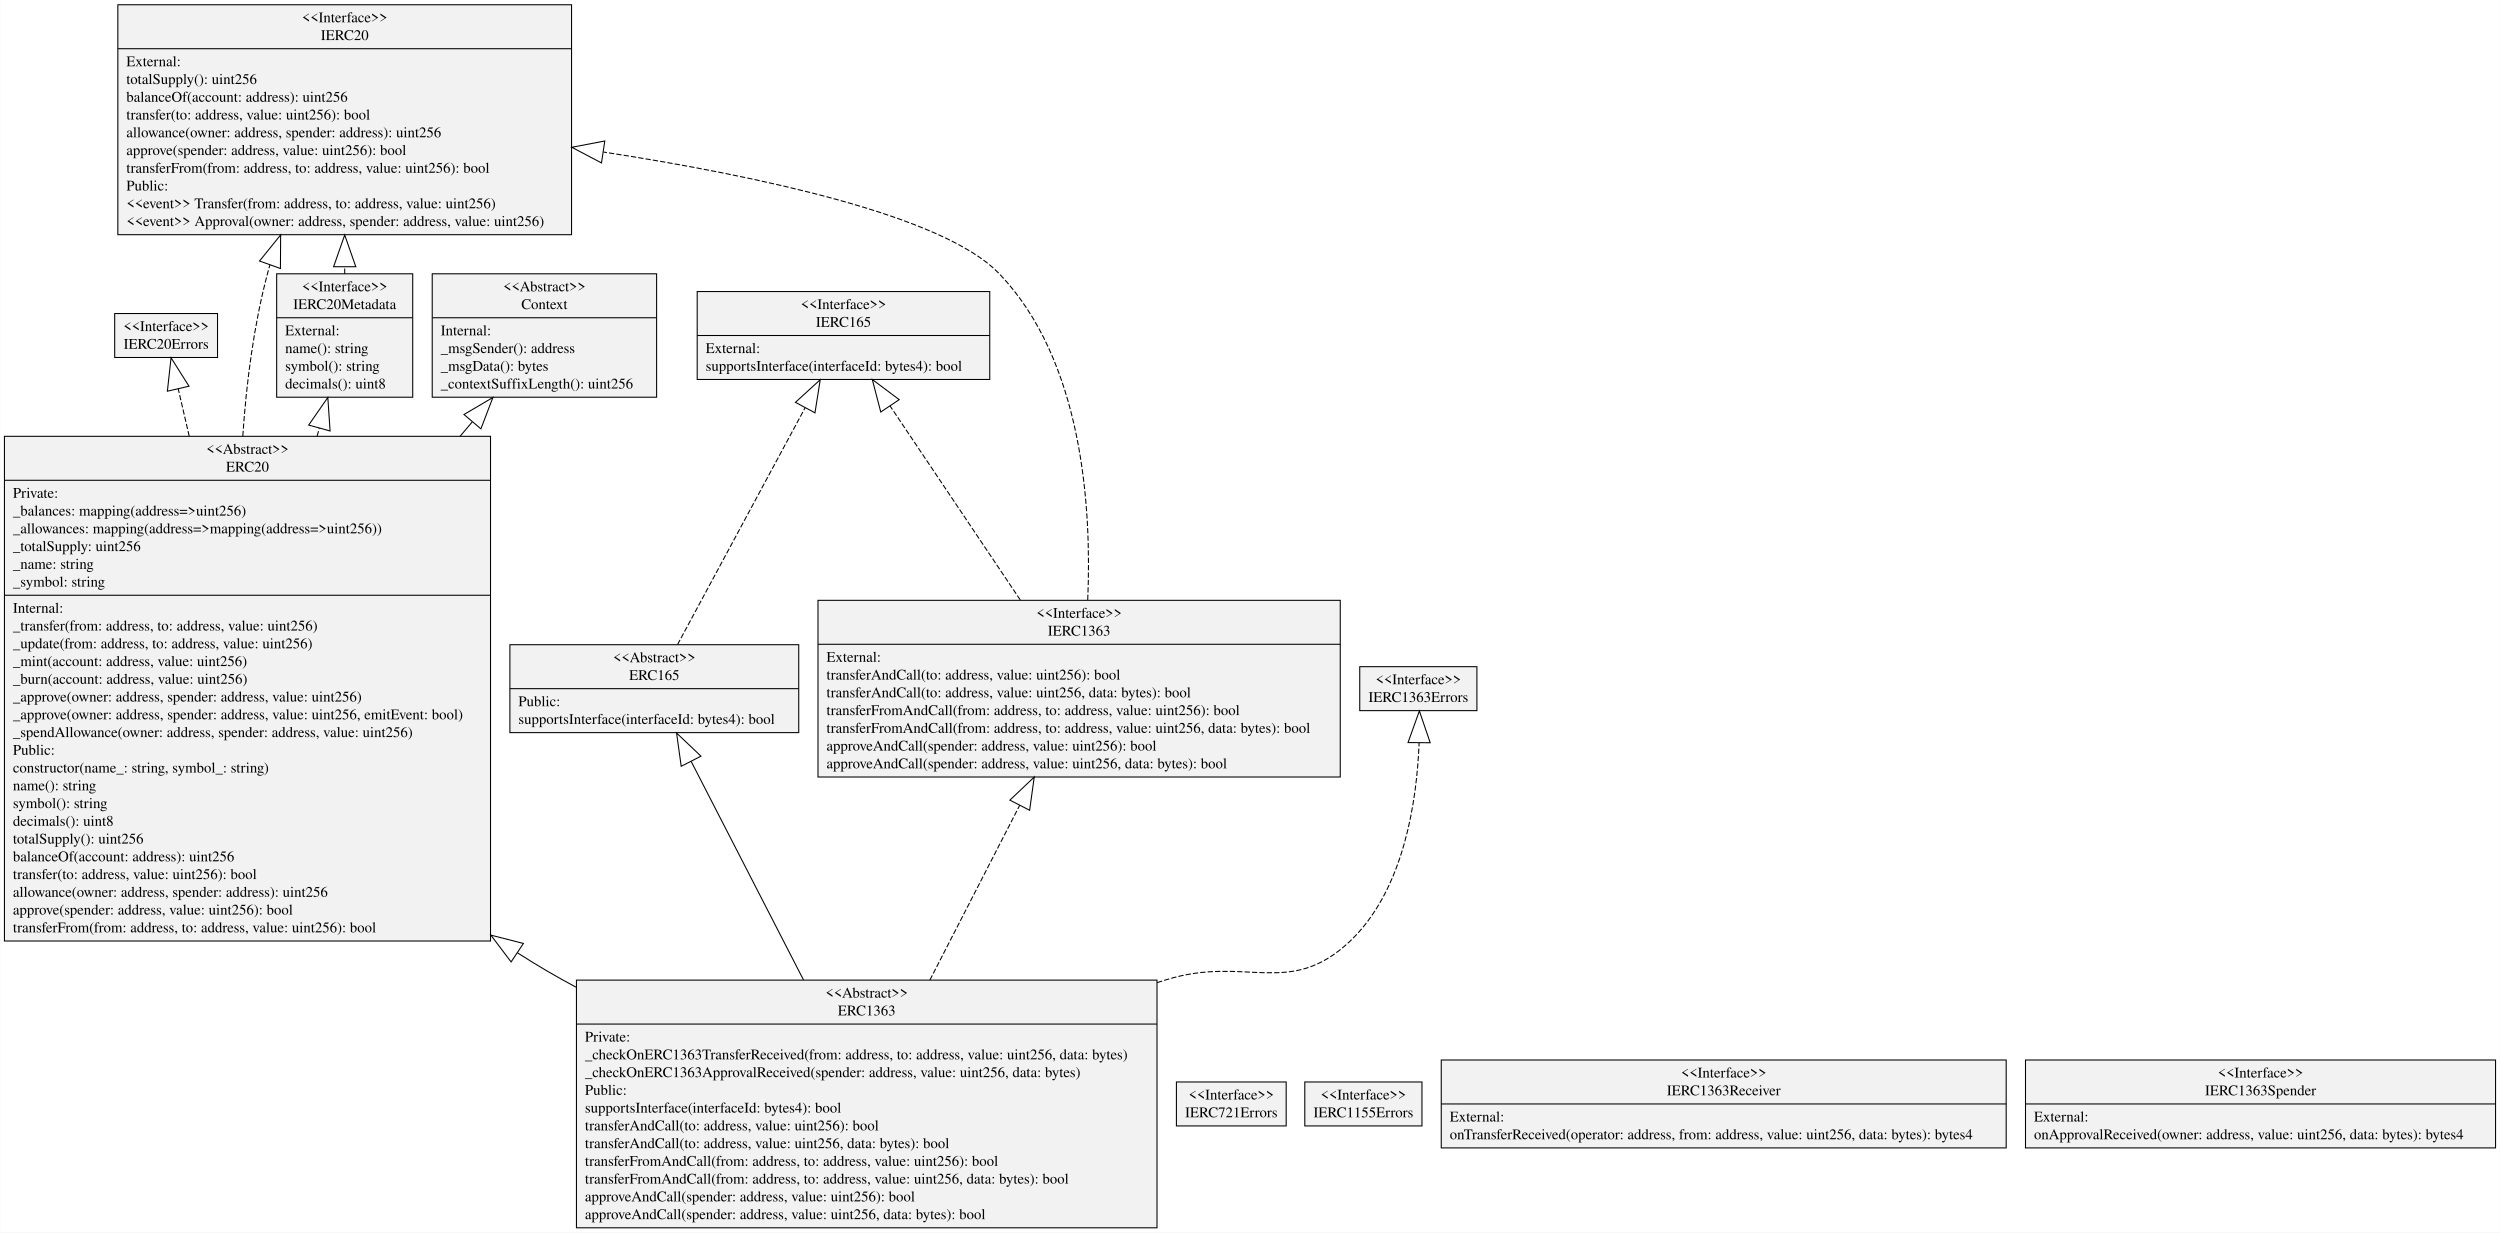
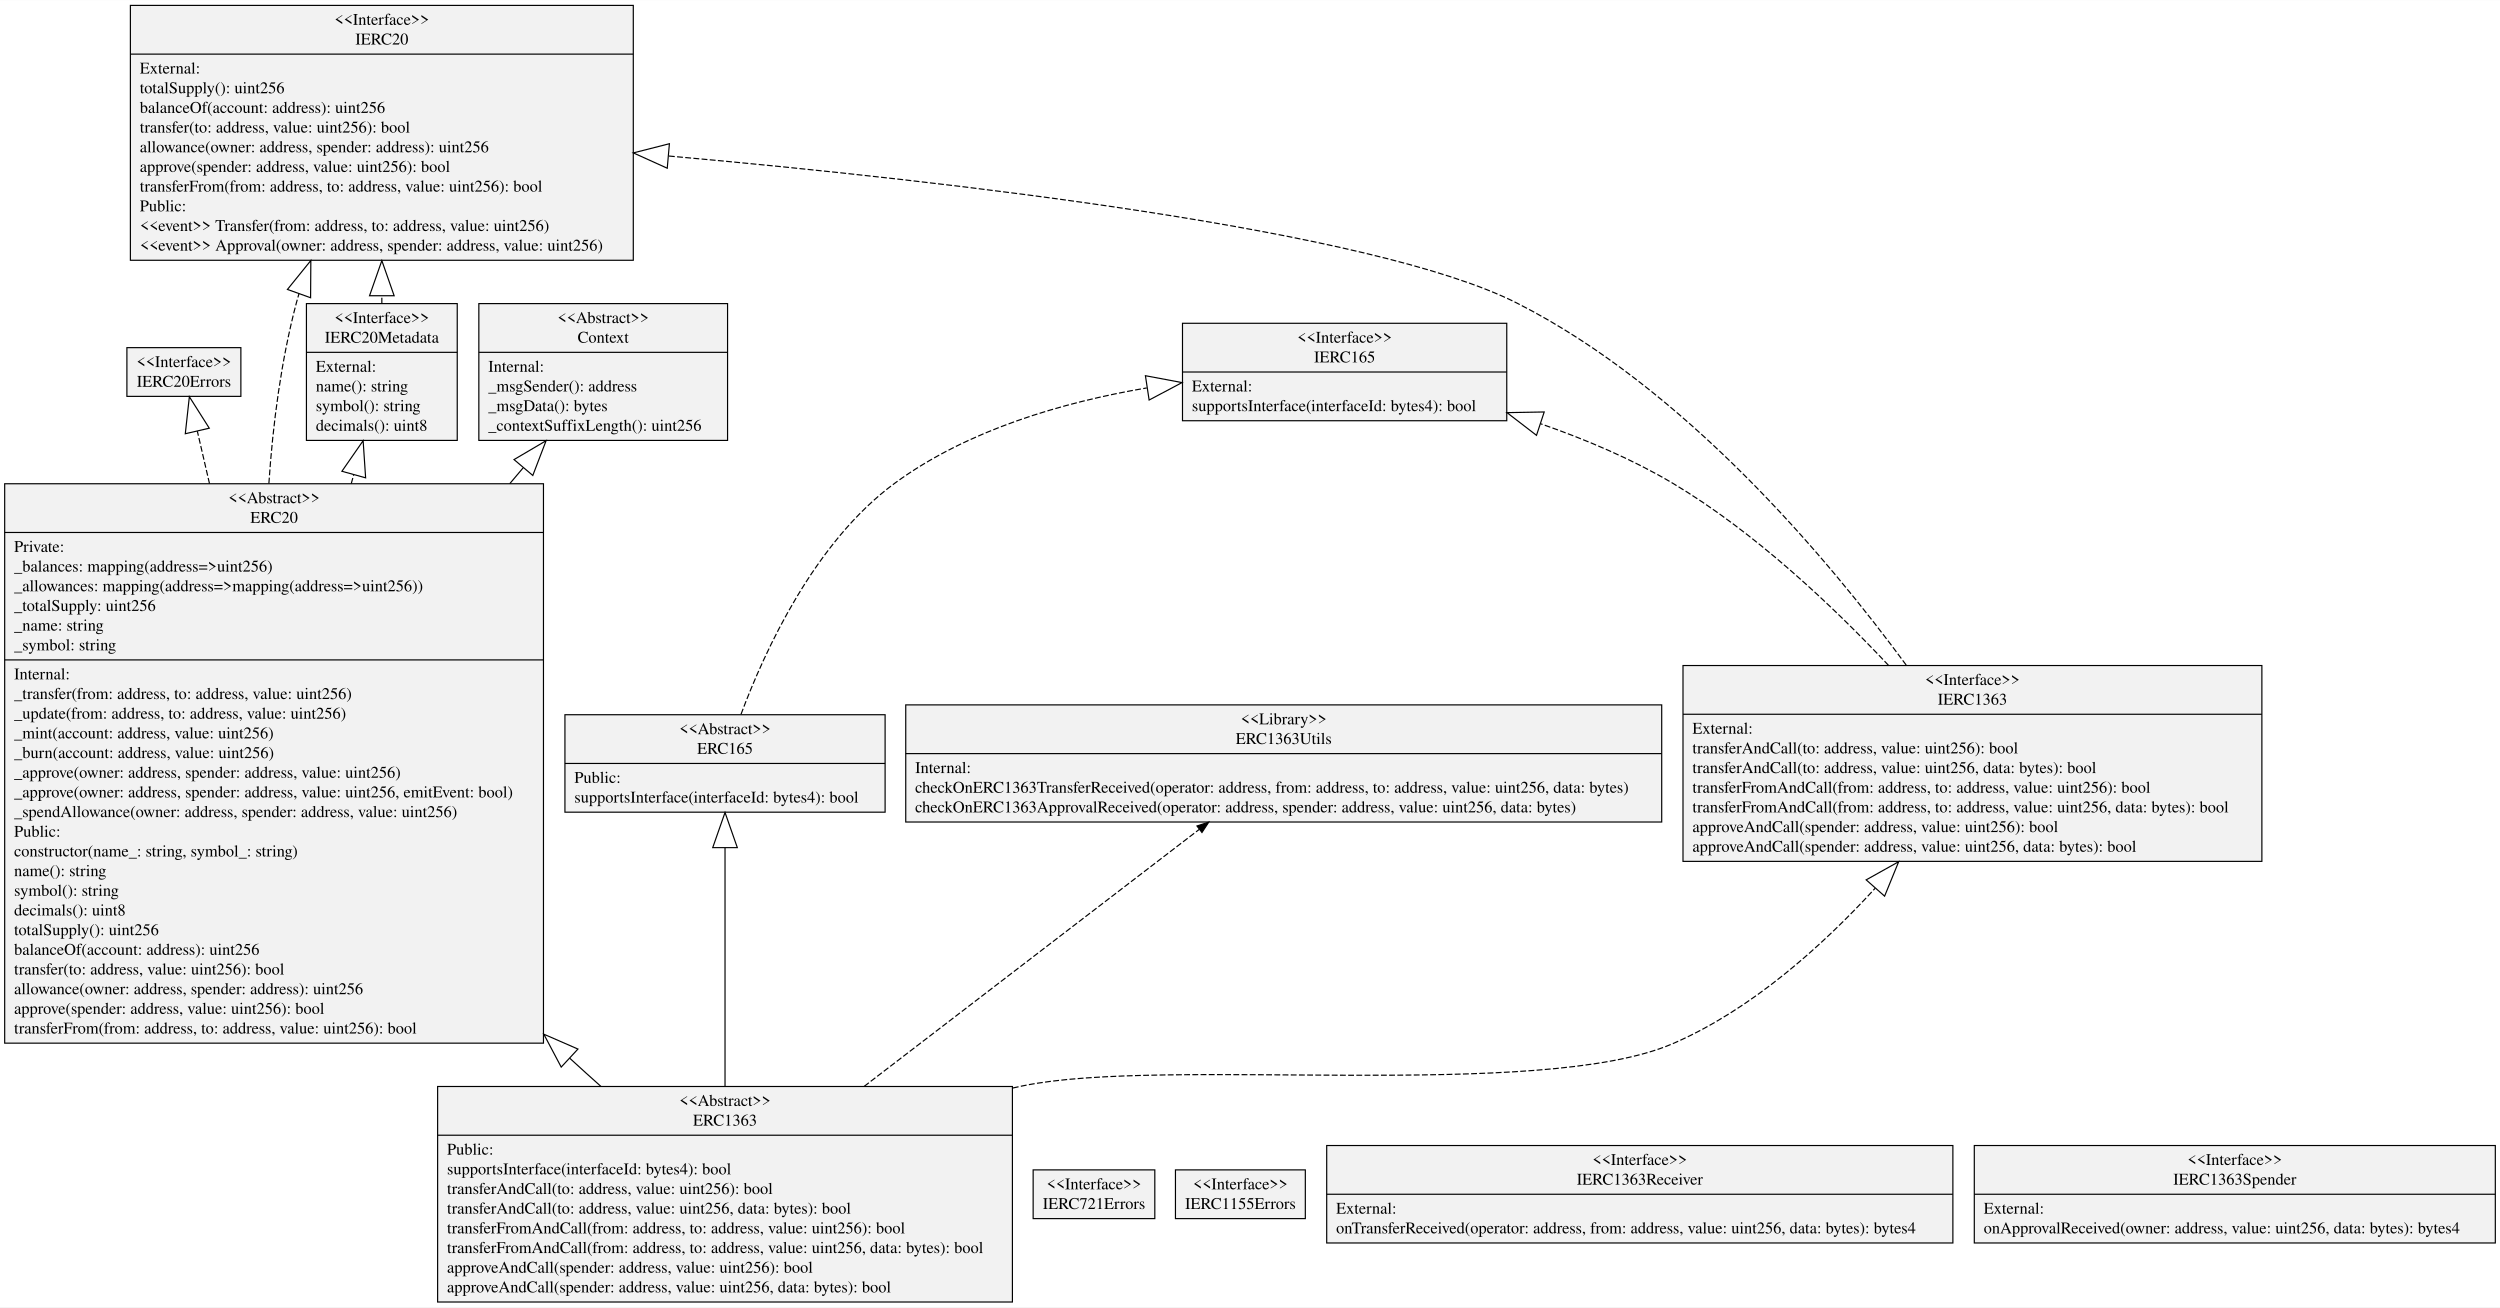
- <svg xmlns="http://www.w3.org/2000/svg" width="2365pt" height="1166pt" viewBox="0.00 0.00 2365.41 1166.40">
-   <g id="graph0" class="graph" transform="scale(1 1) rotate(0) translate(4 1162.4)">
-     <polygon fill="white" stroke="transparent" points="-4,4 -4,-1162.4 2361.41,-1162.4 2361.41,4 -4,4" />
+ <svg xmlns="http://www.w3.org/2000/svg" width="2134pt" height="1116pt" viewBox="0.00 0.00 2134.41 1116.00">
+   <g id="graph0" class="graph" transform="scale(1 1) rotate(0) translate(4 1112)">
+     <polygon fill="white" stroke="transparent" points="-4,4 -4,-1112 2130.41,-1112 2130.41,4 -4,4" />
    <g id="node1" class="node">
-       <polygon fill="#f2f2f2" stroke="black" points="104.34,-824.1 104.34,-865.7 201.65,-865.7 201.65,-824.1 104.34,-824.1" />
-       <text text-anchor="middle" x="153" y="-849.1" font-family="Times,serif" font-size="14.00">&lt;&lt;Interface&gt;&gt;</text>
-       <text text-anchor="middle" x="153" y="-832.3" font-family="Times,serif" font-size="14.00">IERC20Errors</text>
+       <polygon fill="#f2f2f2" stroke="black" points="104.34,-773.7 104.34,-815.3 201.65,-815.3 201.65,-773.7 104.34,-773.7" />
+       <text text-anchor="middle" x="153" y="-798.7" font-family="Times,serif" font-size="14.00">&lt;&lt;Interface&gt;&gt;</text>
+       <text text-anchor="middle" x="153" y="-781.9" font-family="Times,serif" font-size="14.00">IERC20Errors</text>
    </g>
    <g id="node2" class="node">
-       <polygon fill="#f2f2f2" stroke="black" points="1109.06,-96.9 1109.06,-138.5 1212.94,-138.5 1212.94,-96.9 1109.06,-96.9" />
-       <text text-anchor="middle" x="1161" y="-121.9" font-family="Times,serif" font-size="14.00">&lt;&lt;Interface&gt;&gt;</text>
-       <text text-anchor="middle" x="1161" y="-105.1" font-family="Times,serif" font-size="14.00">IERC721Errors</text>
+       <polygon fill="#f2f2f2" stroke="black" points="878.06,-71.7 878.06,-113.3 981.94,-113.3 981.94,-71.7 878.06,-71.7" />
+       <text text-anchor="middle" x="930" y="-96.7" font-family="Times,serif" font-size="14.00">&lt;&lt;Interface&gt;&gt;</text>
+       <text text-anchor="middle" x="930" y="-79.9" font-family="Times,serif" font-size="14.00">IERC721Errors</text>
    </g>
    <g id="node3" class="node">
-       <polygon fill="#f2f2f2" stroke="black" points="1230.56,-96.9 1230.56,-138.5 1341.44,-138.5 1341.44,-96.9 1230.56,-96.9" />
-       <text text-anchor="middle" x="1286" y="-121.9" font-family="Times,serif" font-size="14.00">&lt;&lt;Interface&gt;&gt;</text>
-       <text text-anchor="middle" x="1286" y="-105.1" font-family="Times,serif" font-size="14.00">IERC1155Errors</text>
+       <polygon fill="#f2f2f2" stroke="black" points="999.56,-71.7 999.56,-113.3 1110.44,-113.3 1110.44,-71.7 999.56,-71.7" />
+       <text text-anchor="middle" x="1055" y="-96.7" font-family="Times,serif" font-size="14.00">&lt;&lt;Interface&gt;&gt;</text>
+       <text text-anchor="middle" x="1055" y="-79.9" font-family="Times,serif" font-size="14.00">IERC1155Errors</text>
    </g>
    <g id="node4" class="node">
-       <polygon fill="#f2f2f2" stroke="black" points="107.32,-940.3 107.32,-1157.9 536.68,-1157.9 536.68,-940.3 107.32,-940.3" />
-       <text text-anchor="middle" x="322" y="-1141.3" font-family="Times,serif" font-size="14.00">&lt;&lt;Interface&gt;&gt;</text>
-       <text text-anchor="middle" x="322" y="-1124.5" font-family="Times,serif" font-size="14.00">IERC20</text>
-       <polyline fill="none" stroke="black" points="107.32,-1116.3 536.68,-1116.3 " />
-       <text text-anchor="start" x="115.32" y="-1099.7" font-family="Times,serif" font-size="14.00">External:</text>
-       <text text-anchor="start" x="115.32" y="-1082.9" font-family="Times,serif" font-size="14.00">     totalSupply(): uint256</text>
-       <text text-anchor="start" x="115.32" y="-1066.1" font-family="Times,serif" font-size="14.00">     balanceOf(account: address): uint256</text>
-       <text text-anchor="start" x="115.32" y="-1049.3" font-family="Times,serif" font-size="14.00">     transfer(to: address, value: uint256): bool</text>
-       <text text-anchor="start" x="115.32" y="-1032.5" font-family="Times,serif" font-size="14.00">     allowance(owner: address, spender: address): uint256</text>
-       <text text-anchor="start" x="115.32" y="-1015.7" font-family="Times,serif" font-size="14.00">     approve(spender: address, value: uint256): bool</text>
-       <text text-anchor="start" x="115.32" y="-998.9" font-family="Times,serif" font-size="14.00">     transferFrom(from: address, to: address, value: uint256): bool</text>
-       <text text-anchor="start" x="115.32" y="-982.1" font-family="Times,serif" font-size="14.00">Public:</text>
-       <text text-anchor="start" x="115.32" y="-965.3" font-family="Times,serif" font-size="14.00">    &lt;&lt;event&gt;&gt; Transfer(from: address, to: address, value: uint256)</text>
-       <text text-anchor="start" x="115.32" y="-948.5" font-family="Times,serif" font-size="14.00">    &lt;&lt;event&gt;&gt; Approval(owner: address, spender: address, value: uint256)</text>
+       <polygon fill="#f2f2f2" stroke="black" points="107.32,-889.9 107.32,-1107.5 536.68,-1107.5 536.68,-889.9 107.32,-889.9" />
+       <text text-anchor="middle" x="322" y="-1090.9" font-family="Times,serif" font-size="14.00">&lt;&lt;Interface&gt;&gt;</text>
+       <text text-anchor="middle" x="322" y="-1074.1" font-family="Times,serif" font-size="14.00">IERC20</text>
+       <polyline fill="none" stroke="black" points="107.32,-1065.9 536.68,-1065.9 " />
+       <text text-anchor="start" x="115.32" y="-1049.3" font-family="Times,serif" font-size="14.00">External:</text>
+       <text text-anchor="start" x="115.32" y="-1032.5" font-family="Times,serif" font-size="14.00">     totalSupply(): uint256</text>
+       <text text-anchor="start" x="115.32" y="-1015.7" font-family="Times,serif" font-size="14.00">     balanceOf(account: address): uint256</text>
+       <text text-anchor="start" x="115.32" y="-998.9" font-family="Times,serif" font-size="14.00">     transfer(to: address, value: uint256): bool</text>
+       <text text-anchor="start" x="115.32" y="-982.1" font-family="Times,serif" font-size="14.00">     allowance(owner: address, spender: address): uint256</text>
+       <text text-anchor="start" x="115.32" y="-965.3" font-family="Times,serif" font-size="14.00">     approve(spender: address, value: uint256): bool</text>
+       <text text-anchor="start" x="115.32" y="-948.5" font-family="Times,serif" font-size="14.00">     transferFrom(from: address, to: address, value: uint256): bool</text>
+       <text text-anchor="start" x="115.32" y="-931.7" font-family="Times,serif" font-size="14.00">Public:</text>
+       <text text-anchor="start" x="115.32" y="-914.9" font-family="Times,serif" font-size="14.00">    &lt;&lt;event&gt;&gt; Transfer(from: address, to: address, value: uint256)</text>
+       <text text-anchor="start" x="115.32" y="-898.1" font-family="Times,serif" font-size="14.00">    &lt;&lt;event&gt;&gt; Approval(owner: address, spender: address, value: uint256)</text>
    </g>
    <g id="node5" class="node">
-       <polygon fill="#f2f2f2" stroke="black" points="257.62,-786.5 257.62,-903.3 386.37,-903.3 386.37,-786.5 257.62,-786.5" />
-       <text text-anchor="middle" x="322" y="-886.7" font-family="Times,serif" font-size="14.00">&lt;&lt;Interface&gt;&gt;</text>
-       <text text-anchor="middle" x="322" y="-869.9" font-family="Times,serif" font-size="14.00">IERC20Metadata</text>
-       <polyline fill="none" stroke="black" points="257.62,-861.7 386.37,-861.7 " />
-       <text text-anchor="start" x="265.62" y="-845.1" font-family="Times,serif" font-size="14.00">External:</text>
-       <text text-anchor="start" x="265.62" y="-828.3" font-family="Times,serif" font-size="14.00">     name(): string</text>
-       <text text-anchor="start" x="265.62" y="-811.5" font-family="Times,serif" font-size="14.00">     symbol(): string</text>
-       <text text-anchor="start" x="265.62" y="-794.7" font-family="Times,serif" font-size="14.00">     decimals(): uint8</text>
+       <polygon fill="#f2f2f2" stroke="black" points="257.62,-736.1 257.62,-852.9 386.37,-852.9 386.37,-736.1 257.62,-736.1" />
+       <text text-anchor="middle" x="322" y="-836.3" font-family="Times,serif" font-size="14.00">&lt;&lt;Interface&gt;&gt;</text>
+       <text text-anchor="middle" x="322" y="-819.5" font-family="Times,serif" font-size="14.00">IERC20Metadata</text>
+       <polyline fill="none" stroke="black" points="257.62,-811.3 386.37,-811.3 " />
+       <text text-anchor="start" x="265.62" y="-794.7" font-family="Times,serif" font-size="14.00">External:</text>
+       <text text-anchor="start" x="265.62" y="-777.9" font-family="Times,serif" font-size="14.00">     name(): string</text>
+       <text text-anchor="start" x="265.62" y="-761.1" font-family="Times,serif" font-size="14.00">     symbol(): string</text>
+       <text text-anchor="start" x="265.62" y="-744.3" font-family="Times,serif" font-size="14.00">     decimals(): uint8</text>
    </g>
    <g id="edge1" class="edge">
-       <path fill="none" stroke="black" stroke-dasharray="5,2" d="M322,-903.3C322,-905.47 322,-907.67 322,-909.9" />
-       <polygon fill="none" stroke="black" points="311.5,-910.01 322,-940.01 332.5,-910.01 311.5,-910.01" />
+       <path fill="none" stroke="black" stroke-dasharray="5,2" d="M322,-852.9C322,-855.07 322,-857.27 322,-859.5" />
+       <polygon fill="none" stroke="black" points="311.5,-859.61 322,-889.61 332.5,-859.61 311.5,-859.61" />
    </g>
    <g id="node6" class="node">
-       <polygon fill="#f2f2f2" stroke="black" points="404.82,-786.5 404.82,-903.3 617.17,-903.3 617.17,-786.5 404.82,-786.5" />
-       <text text-anchor="middle" x="511" y="-886.7" font-family="Times,serif" font-size="14.00">&lt;&lt;Abstract&gt;&gt;</text>
-       <text text-anchor="middle" x="511" y="-869.9" font-family="Times,serif" font-size="14.00">Context</text>
-       <polyline fill="none" stroke="black" points="404.82,-861.7 617.17,-861.7 " />
-       <text text-anchor="start" x="412.82" y="-845.1" font-family="Times,serif" font-size="14.00">Internal:</text>
-       <text text-anchor="start" x="412.82" y="-828.3" font-family="Times,serif" font-size="14.00">    _msgSender(): address</text>
-       <text text-anchor="start" x="412.82" y="-811.5" font-family="Times,serif" font-size="14.00">    _msgData(): bytes</text>
-       <text text-anchor="start" x="412.82" y="-794.7" font-family="Times,serif" font-size="14.00">    _contextSuffixLength(): uint256</text>
+       <polygon fill="#f2f2f2" stroke="black" points="404.82,-736.1 404.82,-852.9 617.17,-852.9 617.17,-736.1 404.82,-736.1" />
+       <text text-anchor="middle" x="511" y="-836.3" font-family="Times,serif" font-size="14.00">&lt;&lt;Abstract&gt;&gt;</text>
+       <text text-anchor="middle" x="511" y="-819.5" font-family="Times,serif" font-size="14.00">Context</text>
+       <polyline fill="none" stroke="black" points="404.82,-811.3 617.17,-811.3 " />
+       <text text-anchor="start" x="412.82" y="-794.7" font-family="Times,serif" font-size="14.00">Internal:</text>
+       <text text-anchor="start" x="412.82" y="-777.9" font-family="Times,serif" font-size="14.00">    _msgSender(): address</text>
+       <text text-anchor="start" x="412.82" y="-761.1" font-family="Times,serif" font-size="14.00">    _msgData(): bytes</text>
+       <text text-anchor="start" x="412.82" y="-744.3" font-family="Times,serif" font-size="14.00">    _contextSuffixLength(): uint256</text>
    </g>
    <g id="node7" class="node">
-       <polygon fill="#f2f2f2" stroke="black" points="0,-271.9 0,-749.5 459.99,-749.5 459.99,-271.9 0,-271.9" />
-       <text text-anchor="middle" x="230" y="-732.9" font-family="Times,serif" font-size="14.00">&lt;&lt;Abstract&gt;&gt;</text>
-       <text text-anchor="middle" x="230" y="-716.1" font-family="Times,serif" font-size="14.00">ERC20</text>
-       <polyline fill="none" stroke="black" points="0,-707.9 459.99,-707.9 " />
-       <text text-anchor="start" x="8" y="-691.3" font-family="Times,serif" font-size="14.00">Private:</text>
-       <text text-anchor="start" x="8" y="-674.5" font-family="Times,serif" font-size="14.00">   _balances: mapping(address=&gt;uint256)</text>
-       <text text-anchor="start" x="8" y="-657.7" font-family="Times,serif" font-size="14.00">   _allowances: mapping(address=&gt;mapping(address=&gt;uint256))</text>
-       <text text-anchor="start" x="8" y="-640.9" font-family="Times,serif" font-size="14.00">   _totalSupply: uint256</text>
-       <text text-anchor="start" x="8" y="-624.1" font-family="Times,serif" font-size="14.00">   _name: string</text>
-       <text text-anchor="start" x="8" y="-607.3" font-family="Times,serif" font-size="14.00">   _symbol: string</text>
-       <polyline fill="none" stroke="black" points="0,-599.1 459.99,-599.1 " />
-       <text text-anchor="start" x="8" y="-582.5" font-family="Times,serif" font-size="14.00">Internal:</text>
-       <text text-anchor="start" x="8" y="-565.7" font-family="Times,serif" font-size="14.00">    _transfer(from: address, to: address, value: uint256)</text>
-       <text text-anchor="start" x="8" y="-548.9" font-family="Times,serif" font-size="14.00">    _update(from: address, to: address, value: uint256)</text>
-       <text text-anchor="start" x="8" y="-532.1" font-family="Times,serif" font-size="14.00">    _mint(account: address, value: uint256)</text>
-       <text text-anchor="start" x="8" y="-515.3" font-family="Times,serif" font-size="14.00">    _burn(account: address, value: uint256)</text>
-       <text text-anchor="start" x="8" y="-498.5" font-family="Times,serif" font-size="14.00">    _approve(owner: address, spender: address, value: uint256)</text>
-       <text text-anchor="start" x="8" y="-481.7" font-family="Times,serif" font-size="14.00">    _approve(owner: address, spender: address, value: uint256, emitEvent: bool)</text>
-       <text text-anchor="start" x="8" y="-464.9" font-family="Times,serif" font-size="14.00">    _spendAllowance(owner: address, spender: address, value: uint256)</text>
-       <text text-anchor="start" x="8" y="-448.1" font-family="Times,serif" font-size="14.00">Public:</text>
-       <text text-anchor="start" x="8" y="-431.3" font-family="Times,serif" font-size="14.00">    constructor(name_: string, symbol_: string)</text>
-       <text text-anchor="start" x="8" y="-414.5" font-family="Times,serif" font-size="14.00">    name(): string</text>
-       <text text-anchor="start" x="8" y="-397.7" font-family="Times,serif" font-size="14.00">    symbol(): string</text>
-       <text text-anchor="start" x="8" y="-380.9" font-family="Times,serif" font-size="14.00">    decimals(): uint8</text>
-       <text text-anchor="start" x="8" y="-364.1" font-family="Times,serif" font-size="14.00">    totalSupply(): uint256</text>
-       <text text-anchor="start" x="8" y="-347.3" font-family="Times,serif" font-size="14.00">    balanceOf(account: address): uint256</text>
-       <text text-anchor="start" x="8" y="-330.5" font-family="Times,serif" font-size="14.00">    transfer(to: address, value: uint256): bool</text>
-       <text text-anchor="start" x="8" y="-313.7" font-family="Times,serif" font-size="14.00">    allowance(owner: address, spender: address): uint256</text>
-       <text text-anchor="start" x="8" y="-296.9" font-family="Times,serif" font-size="14.00">    approve(spender: address, value: uint256): bool</text>
-       <text text-anchor="start" x="8" y="-280.1" font-family="Times,serif" font-size="14.00">    transferFrom(from: address, to: address, value: uint256): bool</text>
+       <polygon fill="#f2f2f2" stroke="black" points="0,-221.5 0,-699.1 459.99,-699.1 459.99,-221.5 0,-221.5" />
+       <text text-anchor="middle" x="230" y="-682.5" font-family="Times,serif" font-size="14.00">&lt;&lt;Abstract&gt;&gt;</text>
+       <text text-anchor="middle" x="230" y="-665.7" font-family="Times,serif" font-size="14.00">ERC20</text>
+       <polyline fill="none" stroke="black" points="0,-657.5 459.99,-657.5 " />
+       <text text-anchor="start" x="8" y="-640.9" font-family="Times,serif" font-size="14.00">Private:</text>
+       <text text-anchor="start" x="8" y="-624.1" font-family="Times,serif" font-size="14.00">   _balances: mapping(address=&gt;uint256)</text>
+       <text text-anchor="start" x="8" y="-607.3" font-family="Times,serif" font-size="14.00">   _allowances: mapping(address=&gt;mapping(address=&gt;uint256))</text>
+       <text text-anchor="start" x="8" y="-590.5" font-family="Times,serif" font-size="14.00">   _totalSupply: uint256</text>
+       <text text-anchor="start" x="8" y="-573.7" font-family="Times,serif" font-size="14.00">   _name: string</text>
+       <text text-anchor="start" x="8" y="-556.9" font-family="Times,serif" font-size="14.00">   _symbol: string</text>
+       <polyline fill="none" stroke="black" points="0,-548.7 459.99,-548.7 " />
+       <text text-anchor="start" x="8" y="-532.1" font-family="Times,serif" font-size="14.00">Internal:</text>
+       <text text-anchor="start" x="8" y="-515.3" font-family="Times,serif" font-size="14.00">    _transfer(from: address, to: address, value: uint256)</text>
+       <text text-anchor="start" x="8" y="-498.5" font-family="Times,serif" font-size="14.00">    _update(from: address, to: address, value: uint256)</text>
+       <text text-anchor="start" x="8" y="-481.7" font-family="Times,serif" font-size="14.00">    _mint(account: address, value: uint256)</text>
+       <text text-anchor="start" x="8" y="-464.9" font-family="Times,serif" font-size="14.00">    _burn(account: address, value: uint256)</text>
+       <text text-anchor="start" x="8" y="-448.1" font-family="Times,serif" font-size="14.00">    _approve(owner: address, spender: address, value: uint256)</text>
+       <text text-anchor="start" x="8" y="-431.3" font-family="Times,serif" font-size="14.00">    _approve(owner: address, spender: address, value: uint256, emitEvent: bool)</text>
+       <text text-anchor="start" x="8" y="-414.5" font-family="Times,serif" font-size="14.00">    _spendAllowance(owner: address, spender: address, value: uint256)</text>
+       <text text-anchor="start" x="8" y="-397.7" font-family="Times,serif" font-size="14.00">Public:</text>
+       <text text-anchor="start" x="8" y="-380.9" font-family="Times,serif" font-size="14.00">    constructor(name_: string, symbol_: string)</text>
+       <text text-anchor="start" x="8" y="-364.1" font-family="Times,serif" font-size="14.00">    name(): string</text>
+       <text text-anchor="start" x="8" y="-347.3" font-family="Times,serif" font-size="14.00">    symbol(): string</text>
+       <text text-anchor="start" x="8" y="-330.5" font-family="Times,serif" font-size="14.00">    decimals(): uint8</text>
+       <text text-anchor="start" x="8" y="-313.7" font-family="Times,serif" font-size="14.00">    totalSupply(): uint256</text>
+       <text text-anchor="start" x="8" y="-296.9" font-family="Times,serif" font-size="14.00">    balanceOf(account: address): uint256</text>
+       <text text-anchor="start" x="8" y="-280.1" font-family="Times,serif" font-size="14.00">    transfer(to: address, value: uint256): bool</text>
+       <text text-anchor="start" x="8" y="-263.3" font-family="Times,serif" font-size="14.00">    allowance(owner: address, spender: address): uint256</text>
+       <text text-anchor="start" x="8" y="-246.5" font-family="Times,serif" font-size="14.00">    approve(spender: address, value: uint256): bool</text>
+       <text text-anchor="start" x="8" y="-229.7" font-family="Times,serif" font-size="14.00">    transferFrom(from: address, to: address, value: uint256): bool</text>
    </g>
    <g id="edge5" class="edge">
-       <path fill="none" stroke="black" stroke-dasharray="5,2" d="M174.86,-749.59C171.06,-765.96 167.54,-781.17 164.47,-794.39" />
-       <polygon fill="none" stroke="black" points="154.2,-792.2 157.66,-823.8 174.66,-796.94 154.2,-792.2" />
+       <path fill="none" stroke="black" stroke-dasharray="5,2" d="M174.86,-699.19C171.06,-715.56 167.54,-730.77 164.47,-743.99" />
+       <polygon fill="none" stroke="black" points="154.2,-741.8 157.66,-773.4 174.66,-746.54 154.2,-741.8" />
    </g>
    <g id="edge3" class="edge">
-       <path fill="none" stroke="black" stroke-dasharray="5,2" d="M225.56,-749.74C229.02,-801.17 236.05,-854.79 249,-903.8 249.7,-906.44 250.45,-909.09 251.24,-911.75" />
-       <polygon fill="none" stroke="black" points="241.4,-915.39 261.38,-940.1 261.17,-908.31 241.4,-915.39" />
+       <path fill="none" stroke="black" stroke-dasharray="5,2" d="M225.56,-699.34C229.02,-750.77 236.05,-804.39 249,-853.4 249.7,-856.04 250.45,-858.69 251.24,-861.35" />
+       <polygon fill="none" stroke="black" points="241.4,-864.99 261.38,-889.7 261.17,-857.91 241.4,-864.99" />
    </g>
    <g id="edge4" class="edge">
-       <path fill="none" stroke="black" stroke-dasharray="5,2" d="M295.88,-749.59C296.59,-752.15 297.29,-754.68 297.98,-757.18" />
-       <polygon fill="none" stroke="black" points="287.91,-760.15 306.03,-786.26 308.15,-754.55 287.91,-760.15" />
+       <path fill="none" stroke="black" stroke-dasharray="5,2" d="M295.88,-699.19C296.59,-701.75 297.29,-704.28 297.98,-706.78" />
+       <polygon fill="none" stroke="black" points="287.91,-709.75 306.03,-735.86 308.15,-704.15 287.91,-709.75" />
    </g>
    <g id="edge2" class="edge">
-       <path fill="none" stroke="black" d="M431.23,-749.59C435.12,-754.2 438.94,-758.72 442.67,-763.12" />
-       <polygon fill="none" stroke="black" points="434.85,-770.14 462.24,-786.26 450.88,-756.57 434.85,-770.14" />
+       <path fill="none" stroke="black" d="M431.23,-699.19C435.12,-703.8 438.94,-708.32 442.67,-712.72" />
+       <polygon fill="none" stroke="black" points="434.85,-719.74 462.24,-735.86 450.88,-706.17 434.85,-719.74" />
    </g>
    <g id="node8" class="node">
-       <polygon fill="#f2f2f2" stroke="black" points="655.57,-803.3 655.57,-886.5 932.42,-886.5 932.42,-803.3 655.57,-803.3" />
-       <text text-anchor="middle" x="794" y="-869.9" font-family="Times,serif" font-size="14.00">&lt;&lt;Interface&gt;&gt;</text>
-       <text text-anchor="middle" x="794" y="-853.1" font-family="Times,serif" font-size="14.00">IERC165</text>
-       <polyline fill="none" stroke="black" points="655.57,-844.9 932.42,-844.9 " />
-       <text text-anchor="start" x="663.57" y="-828.3" font-family="Times,serif" font-size="14.00">External:</text>
-       <text text-anchor="start" x="663.57" y="-811.5" font-family="Times,serif" font-size="14.00">     supportsInterface(interfaceId: bytes4): bool</text>
+       <polygon fill="#f2f2f2" stroke="black" points="1005.57,-752.9 1005.57,-836.1 1282.42,-836.1 1282.42,-752.9 1005.57,-752.9" />
+       <text text-anchor="middle" x="1144" y="-819.5" font-family="Times,serif" font-size="14.00">&lt;&lt;Interface&gt;&gt;</text>
+       <text text-anchor="middle" x="1144" y="-802.7" font-family="Times,serif" font-size="14.00">IERC165</text>
+       <polyline fill="none" stroke="black" points="1005.57,-794.5 1282.42,-794.5 " />
+       <text text-anchor="start" x="1013.57" y="-777.9" font-family="Times,serif" font-size="14.00">External:</text>
+       <text text-anchor="start" x="1013.57" y="-761.1" font-family="Times,serif" font-size="14.00">     supportsInterface(interfaceId: bytes4): bool</text>
    </g>
    <g id="node9" class="node">
-       <polygon fill="#f2f2f2" stroke="black" points="478.32,-469.1 478.32,-552.3 751.67,-552.3 751.67,-469.1 478.32,-469.1" />
-       <text text-anchor="middle" x="615" y="-535.7" font-family="Times,serif" font-size="14.00">&lt;&lt;Abstract&gt;&gt;</text>
-       <text text-anchor="middle" x="615" y="-518.9" font-family="Times,serif" font-size="14.00">ERC165</text>
-       <polyline fill="none" stroke="black" points="478.32,-510.7 751.67,-510.7 " />
-       <text text-anchor="start" x="486.32" y="-494.1" font-family="Times,serif" font-size="14.00">Public:</text>
-       <text text-anchor="start" x="486.32" y="-477.3" font-family="Times,serif" font-size="14.00">    supportsInterface(interfaceId: bytes4): bool</text>
+       <polygon fill="#f2f2f2" stroke="black" points="478.32,-418.7 478.32,-501.9 751.67,-501.9 751.67,-418.7 478.32,-418.7" />
+       <text text-anchor="middle" x="615" y="-485.3" font-family="Times,serif" font-size="14.00">&lt;&lt;Abstract&gt;&gt;</text>
+       <text text-anchor="middle" x="615" y="-468.5" font-family="Times,serif" font-size="14.00">ERC165</text>
+       <polyline fill="none" stroke="black" points="478.32,-460.3 751.67,-460.3 " />
+       <text text-anchor="start" x="486.32" y="-443.7" font-family="Times,serif" font-size="14.00">Public:</text>
+       <text text-anchor="start" x="486.32" y="-426.9" font-family="Times,serif" font-size="14.00">    supportsInterface(interfaceId: bytes4): bool</text>
    </g>
    <g id="edge6" class="edge">
-       <path fill="none" stroke="black" stroke-dasharray="5,2" d="M636.95,-552.43C667.05,-608.3 721.52,-709.4 757.73,-776.6" />
-       <polygon fill="none" stroke="black" points="748.53,-781.66 772.01,-803.09 767.02,-771.7 748.53,-781.66" />
+       <path fill="none" stroke="black" stroke-dasharray="5,2" d="M628.65,-502.28C648.72,-556.03 691.42,-649.39 760,-699.6 822.02,-745.01 903.27,-768.66 975.05,-780.9" />
+       <polygon fill="none" stroke="black" points="973.92,-791.34 1005.16,-785.47 977.08,-770.58 973.92,-791.34" />
    </g>
    <g id="node10" class="node">
-       <polygon fill="#f2f2f2" stroke="black" points="769.88,-427.1 769.88,-594.3 1264.11,-594.3 1264.11,-427.1 769.88,-427.1" />
-       <text text-anchor="middle" x="1017" y="-577.7" font-family="Times,serif" font-size="14.00">&lt;&lt;Interface&gt;&gt;</text>
-       <text text-anchor="middle" x="1017" y="-560.9" font-family="Times,serif" font-size="14.00">IERC1363</text>
-       <polyline fill="none" stroke="black" points="769.88,-552.7 1264.11,-552.7 " />
-       <text text-anchor="start" x="777.88" y="-536.1" font-family="Times,serif" font-size="14.00">External:</text>
-       <text text-anchor="start" x="777.88" y="-519.3" font-family="Times,serif" font-size="14.00">     transferAndCall(to: address, value: uint256): bool</text>
-       <text text-anchor="start" x="777.88" y="-502.5" font-family="Times,serif" font-size="14.00">     transferAndCall(to: address, value: uint256, data: bytes): bool</text>
-       <text text-anchor="start" x="777.88" y="-485.7" font-family="Times,serif" font-size="14.00">     transferFromAndCall(from: address, to: address, value: uint256): bool</text>
-       <text text-anchor="start" x="777.88" y="-468.9" font-family="Times,serif" font-size="14.00">     transferFromAndCall(from: address, to: address, value: uint256, data: bytes): bool</text>
-       <text text-anchor="start" x="777.88" y="-452.1" font-family="Times,serif" font-size="14.00">     approveAndCall(spender: address, value: uint256): bool</text>
-       <text text-anchor="start" x="777.88" y="-435.3" font-family="Times,serif" font-size="14.00">     approveAndCall(spender: address, value: uint256, data: bytes): bool</text>
+       <polygon fill="#f2f2f2" stroke="black" points="1128.69,-50.9 1128.69,-134.1 1663.3,-134.1 1663.3,-50.9 1128.69,-50.9" />
+       <text text-anchor="middle" x="1396" y="-117.5" font-family="Times,serif" font-size="14.00">&lt;&lt;Interface&gt;&gt;</text>
+       <text text-anchor="middle" x="1396" y="-100.7" font-family="Times,serif" font-size="14.00">IERC1363Receiver</text>
+       <polyline fill="none" stroke="black" points="1128.69,-92.5 1663.3,-92.5 " />
+       <text text-anchor="start" x="1136.69" y="-75.9" font-family="Times,serif" font-size="14.00">External:</text>
+       <text text-anchor="start" x="1136.69" y="-59.1" font-family="Times,serif" font-size="14.00">     onTransferReceived(operator: address, from: address, value: uint256, data: bytes): bytes4</text>
+     </g>
+     <g id="node11" class="node">
+       <polygon fill="#f2f2f2" stroke="black" points="1681.58,-50.9 1681.58,-134.1 2126.41,-134.1 2126.41,-50.9 1681.58,-50.9" />
+       <text text-anchor="middle" x="1904" y="-117.5" font-family="Times,serif" font-size="14.00">&lt;&lt;Interface&gt;&gt;</text>
+       <text text-anchor="middle" x="1904" y="-100.7" font-family="Times,serif" font-size="14.00">IERC1363Spender</text>
+       <polyline fill="none" stroke="black" points="1681.58,-92.5 2126.41,-92.5 " />
+       <text text-anchor="start" x="1689.58" y="-75.9" font-family="Times,serif" font-size="14.00">External:</text>
+       <text text-anchor="start" x="1689.58" y="-59.1" font-family="Times,serif" font-size="14.00">     onApprovalReceived(owner: address, value: uint256, data: bytes): bytes4</text>
+     </g>
+     <g id="node12" class="node">
+       <polygon fill="#f2f2f2" stroke="black" points="769.29,-410.3 769.29,-510.3 1414.71,-510.3 1414.71,-410.3 769.29,-410.3" />
+       <text text-anchor="middle" x="1092" y="-493.7" font-family="Times,serif" font-size="14.00">&lt;&lt;Library&gt;&gt;</text>
+       <text text-anchor="middle" x="1092" y="-476.9" font-family="Times,serif" font-size="14.00">ERC1363Utils</text>
+       <polyline fill="none" stroke="black" points="769.29,-468.7 1414.71,-468.7 " />
+       <text text-anchor="start" x="777.29" y="-452.1" font-family="Times,serif" font-size="14.00">Internal:</text>
+       <text text-anchor="start" x="777.29" y="-435.3" font-family="Times,serif" font-size="14.00">    checkOnERC1363TransferReceived(operator: address, from: address, to: address, value: uint256, data: bytes)</text>
+       <text text-anchor="start" x="777.29" y="-418.5" font-family="Times,serif" font-size="14.00">    checkOnERC1363ApprovalReceived(operator: address, spender: address, value: uint256, data: bytes)</text>
+     </g>
+     <g id="node13" class="node">
+       <polygon fill="#f2f2f2" stroke="black" points="1432.88,-376.7 1432.88,-543.9 1927.11,-543.9 1927.11,-376.7 1432.88,-376.7" />
+       <text text-anchor="middle" x="1680" y="-527.3" font-family="Times,serif" font-size="14.00">&lt;&lt;Interface&gt;&gt;</text>
+       <text text-anchor="middle" x="1680" y="-510.5" font-family="Times,serif" font-size="14.00">IERC1363</text>
+       <polyline fill="none" stroke="black" points="1432.88,-502.3 1927.11,-502.3 " />
+       <text text-anchor="start" x="1440.88" y="-485.7" font-family="Times,serif" font-size="14.00">External:</text>
+       <text text-anchor="start" x="1440.88" y="-468.9" font-family="Times,serif" font-size="14.00">     transferAndCall(to: address, value: uint256): bool</text>
+       <text text-anchor="start" x="1440.88" y="-452.1" font-family="Times,serif" font-size="14.00">     transferAndCall(to: address, value: uint256, data: bytes): bool</text>
+       <text text-anchor="start" x="1440.88" y="-435.3" font-family="Times,serif" font-size="14.00">     transferFromAndCall(from: address, to: address, value: uint256): bool</text>
+       <text text-anchor="start" x="1440.88" y="-418.5" font-family="Times,serif" font-size="14.00">     transferFromAndCall(from: address, to: address, value: uint256, data: bytes): bool</text>
+       <text text-anchor="start" x="1440.88" y="-401.7" font-family="Times,serif" font-size="14.00">     approveAndCall(spender: address, value: uint256): bool</text>
+       <text text-anchor="start" x="1440.88" y="-384.9" font-family="Times,serif" font-size="14.00">     approveAndCall(spender: address, value: uint256, data: bytes): bool</text>
    </g>
    <g id="edge7" class="edge">
-       <path fill="none" stroke="black" stroke-dasharray="5,2" d="M1025.14,-594.68C1028.94,-683.17 1020.12,-821.64 941,-903.8 888.8,-958 716.54,-995.4 566.95,-1018.53" />
-       <polygon fill="none" stroke="black" points="565.01,-1008.2 536.89,-1023.03 568.12,-1028.97 565.01,-1008.2" />
+       <path fill="none" stroke="black" stroke-dasharray="5,2" d="M1623.44,-544.3C1555.88,-636.25 1433.87,-781.08 1291,-853.4 1167.81,-915.76 811.14,-957.06 566.68,-978.93" />
+       <polygon fill="none" stroke="black" points="565.67,-968.48 536.7,-981.57 567.51,-989.4 565.67,-968.48" />
    </g>
    <g id="edge8" class="edge">
-       <path fill="none" stroke="black" stroke-dasharray="5,2" d="M961.3,-594.67C923.2,-651.42 873.39,-725.62 838.06,-778.26" />
-       <polygon fill="none" stroke="black" points="829.28,-772.5 821.28,-803.26 846.72,-784.21 829.28,-772.5" />
-     </g>
-     <g id="node11" class="node">
-       <polygon fill="#f2f2f2" stroke="black" points="1282.56,-489.9 1282.56,-531.5 1393.44,-531.5 1393.44,-489.9 1282.56,-489.9" />
-       <text text-anchor="middle" x="1338" y="-514.9" font-family="Times,serif" font-size="14.00">&lt;&lt;Interface&gt;&gt;</text>
-       <text text-anchor="middle" x="1338" y="-498.1" font-family="Times,serif" font-size="14.00">IERC1363Errors</text>
-     </g>
-     <g id="node12" class="node">
-       <polygon fill="#f2f2f2" stroke="black" points="1359.69,-76.1 1359.69,-159.3 1894.3,-159.3 1894.3,-76.1 1359.69,-76.1" />
-       <text text-anchor="middle" x="1627" y="-142.7" font-family="Times,serif" font-size="14.00">&lt;&lt;Interface&gt;&gt;</text>
-       <text text-anchor="middle" x="1627" y="-125.9" font-family="Times,serif" font-size="14.00">IERC1363Receiver</text>
-       <polyline fill="none" stroke="black" points="1359.69,-117.7 1894.3,-117.7 " />
-       <text text-anchor="start" x="1367.69" y="-101.1" font-family="Times,serif" font-size="14.00">External:</text>
-       <text text-anchor="start" x="1367.69" y="-84.3" font-family="Times,serif" font-size="14.00">     onTransferReceived(operator: address, from: address, value: uint256, data: bytes): bytes4</text>
-     </g>
-     <g id="node13" class="node">
-       <polygon fill="#f2f2f2" stroke="black" points="1912.58,-76.1 1912.58,-159.3 2357.41,-159.3 2357.41,-76.1 1912.58,-76.1" />
-       <text text-anchor="middle" x="2135" y="-142.7" font-family="Times,serif" font-size="14.00">&lt;&lt;Interface&gt;&gt;</text>
-       <text text-anchor="middle" x="2135" y="-125.9" font-family="Times,serif" font-size="14.00">IERC1363Spender</text>
-       <polyline fill="none" stroke="black" points="1912.58,-117.7 2357.41,-117.7 " />
-       <text text-anchor="start" x="1920.58" y="-101.1" font-family="Times,serif" font-size="14.00">External:</text>
-       <text text-anchor="start" x="1920.58" y="-84.3" font-family="Times,serif" font-size="14.00">     onApprovalReceived(owner: address, value: uint256, data: bytes): bytes4</text>
+       <path fill="none" stroke="black" stroke-dasharray="5,2" d="M1608.37,-544.02C1560.54,-594.9 1493.8,-658.08 1424,-699.6 1389.41,-720.17 1349.72,-736.95 1311.29,-750.34" />
+       <polygon fill="none" stroke="black" points="1307.8,-740.43 1282.61,-759.81 1314.39,-760.38 1307.8,-740.43" />
    </g>
    <g id="node14" class="node">
-       <polygon fill="#f2f2f2" stroke="black" points="541.3,-0.5 541.3,-234.9 1090.7,-234.9 1090.7,-0.5 541.3,-0.5" />
-       <text text-anchor="middle" x="816" y="-218.3" font-family="Times,serif" font-size="14.00">&lt;&lt;Abstract&gt;&gt;</text>
-       <text text-anchor="middle" x="816" y="-201.5" font-family="Times,serif" font-size="14.00">ERC1363</text>
-       <polyline fill="none" stroke="black" points="541.3,-193.3 1090.7,-193.3 " />
-       <text text-anchor="start" x="549.3" y="-176.7" font-family="Times,serif" font-size="14.00">Private:</text>
-       <text text-anchor="start" x="549.3" y="-159.9" font-family="Times,serif" font-size="14.00">    _checkOnERC1363TransferReceived(from: address, to: address, value: uint256, data: bytes)</text>
-       <text text-anchor="start" x="549.3" y="-143.1" font-family="Times,serif" font-size="14.00">    _checkOnERC1363ApprovalReceived(spender: address, value: uint256, data: bytes)</text>
-       <text text-anchor="start" x="549.3" y="-126.3" font-family="Times,serif" font-size="14.00">Public:</text>
-       <text text-anchor="start" x="549.3" y="-109.5" font-family="Times,serif" font-size="14.00">    supportsInterface(interfaceId: bytes4): bool</text>
-       <text text-anchor="start" x="549.3" y="-92.7" font-family="Times,serif" font-size="14.00">    transferAndCall(to: address, value: uint256): bool</text>
-       <text text-anchor="start" x="549.3" y="-75.9" font-family="Times,serif" font-size="14.00">    transferAndCall(to: address, value: uint256, data: bytes): bool</text>
-       <text text-anchor="start" x="549.3" y="-59.1" font-family="Times,serif" font-size="14.00">    transferFromAndCall(from: address, to: address, value: uint256): bool</text>
-       <text text-anchor="start" x="549.3" y="-42.3" font-family="Times,serif" font-size="14.00">    transferFromAndCall(from: address, to: address, value: uint256, data: bytes): bool</text>
-       <text text-anchor="start" x="549.3" y="-25.5" font-family="Times,serif" font-size="14.00">    approveAndCall(spender: address, value: uint256): bool</text>
-       <text text-anchor="start" x="549.3" y="-8.7" font-family="Times,serif" font-size="14.00">    approveAndCall(spender: address, value: uint256, data: bytes): bool</text>
+       <polygon fill="#f2f2f2" stroke="black" points="369.63,-0.5 369.63,-184.5 860.36,-184.5 860.36,-0.5 369.63,-0.5" />
+       <text text-anchor="middle" x="615" y="-167.9" font-family="Times,serif" font-size="14.00">&lt;&lt;Abstract&gt;&gt;</text>
+       <text text-anchor="middle" x="615" y="-151.1" font-family="Times,serif" font-size="14.00">ERC1363</text>
+       <polyline fill="none" stroke="black" points="369.63,-142.9 860.36,-142.9 " />
+       <text text-anchor="start" x="377.63" y="-126.3" font-family="Times,serif" font-size="14.00">Public:</text>
+       <text text-anchor="start" x="377.63" y="-109.5" font-family="Times,serif" font-size="14.00">    supportsInterface(interfaceId: bytes4): bool</text>
+       <text text-anchor="start" x="377.63" y="-92.7" font-family="Times,serif" font-size="14.00">    transferAndCall(to: address, value: uint256): bool</text>
+       <text text-anchor="start" x="377.63" y="-75.9" font-family="Times,serif" font-size="14.00">    transferAndCall(to: address, value: uint256, data: bytes): bool</text>
+       <text text-anchor="start" x="377.63" y="-59.1" font-family="Times,serif" font-size="14.00">    transferFromAndCall(from: address, to: address, value: uint256): bool</text>
+       <text text-anchor="start" x="377.63" y="-42.3" font-family="Times,serif" font-size="14.00">    transferFromAndCall(from: address, to: address, value: uint256, data: bytes): bool</text>
+       <text text-anchor="start" x="377.63" y="-25.5" font-family="Times,serif" font-size="14.00">    approveAndCall(spender: address, value: uint256): bool</text>
+       <text text-anchor="start" x="377.63" y="-8.7" font-family="Times,serif" font-size="14.00">    approveAndCall(spender: address, value: uint256, data: bytes): bool</text>
    </g>
    <g id="edge9" class="edge">
-       <path fill="none" stroke="black" d="M540.9,-228.21C523.04,-237.76 505.5,-247.85 485.53,-260.68" />
-       <polygon fill="none" stroke="black" points="479.46,-252.1 460.3,-277.46 491.1,-269.58 479.46,-252.1" />
+       <path fill="none" stroke="black" d="M508.99,-184.61C500.72,-191.98 492.43,-199.45 482.34,-208.71" />
+       <polygon fill="none" stroke="black" points="475.14,-201.07 460.28,-229.16 489.42,-216.46 475.14,-201.07" />
    </g>
    <g id="edge10" class="edge">
-       <path fill="none" stroke="black" d="M756.23,-234.95C721.57,-302.39 679.11,-384.98 649.85,-441.89" />
-       <polygon fill="none" stroke="black" points="640.44,-437.24 636.06,-468.72 659.12,-446.84 640.44,-437.24" />
+       <path fill="none" stroke="black" d="M615,-184.86C615,-247.78 615,-330.16 615,-388.19" />
+       <polygon fill="none" stroke="black" points="604.5,-388.43 615,-418.43 625.5,-388.43 604.5,-388.43" />
+     </g>
+     <g id="edge12" class="edge">
+       <path fill="none" stroke="black" stroke-dasharray="5,2" d="M733.83,-184.63C823.68,-253.53 944.12,-345.9 1019.89,-404.01" />
+       <polygon fill="black" stroke="black" points="1017.93,-406.91 1028,-410.22 1022.19,-401.36 1017.93,-406.91" />
    </g>
    <g id="edge11" class="edge">
-       <path fill="none" stroke="black" stroke-dasharray="5,2" d="M875.76,-234.95C902.69,-287.33 934.31,-348.85 960.8,-400.38" />
-       <polygon fill="none" stroke="black" points="951.47,-405.2 974.53,-427.08 970.15,-395.6 951.47,-405.2" />
-     </g>
-     <g id="edge12" class="edge">
-       <path fill="none" stroke="black" stroke-dasharray="5,2" d="M1090.79,-232.53C1093.87,-233.5 1096.94,-234.46 1100,-235.4 1175.08,-258.42 1215.79,-217.59 1273,-271.4 1324.62,-319.96 1336.68,-405.15 1338.74,-459.42" />
-       <polygon fill="none" stroke="black" points="1328.25,-459.69 1338.98,-489.61 1349.24,-459.52 1328.25,-459.69" />
+       <path fill="none" stroke="black" stroke-dasharray="5,2" d="M860.71,-183.21C863.48,-183.83 866.24,-184.43 869,-185 989.99,-210.19 1310.51,-172.05 1424,-221 1491.05,-249.92 1551.6,-304.26 1596.96,-353.76" />
+       <polygon fill="none" stroke="black" points="1589.27,-360.91 1617.02,-376.42 1605,-346.99 1589.27,-360.91" />
    </g>
  </g>
</svg>
